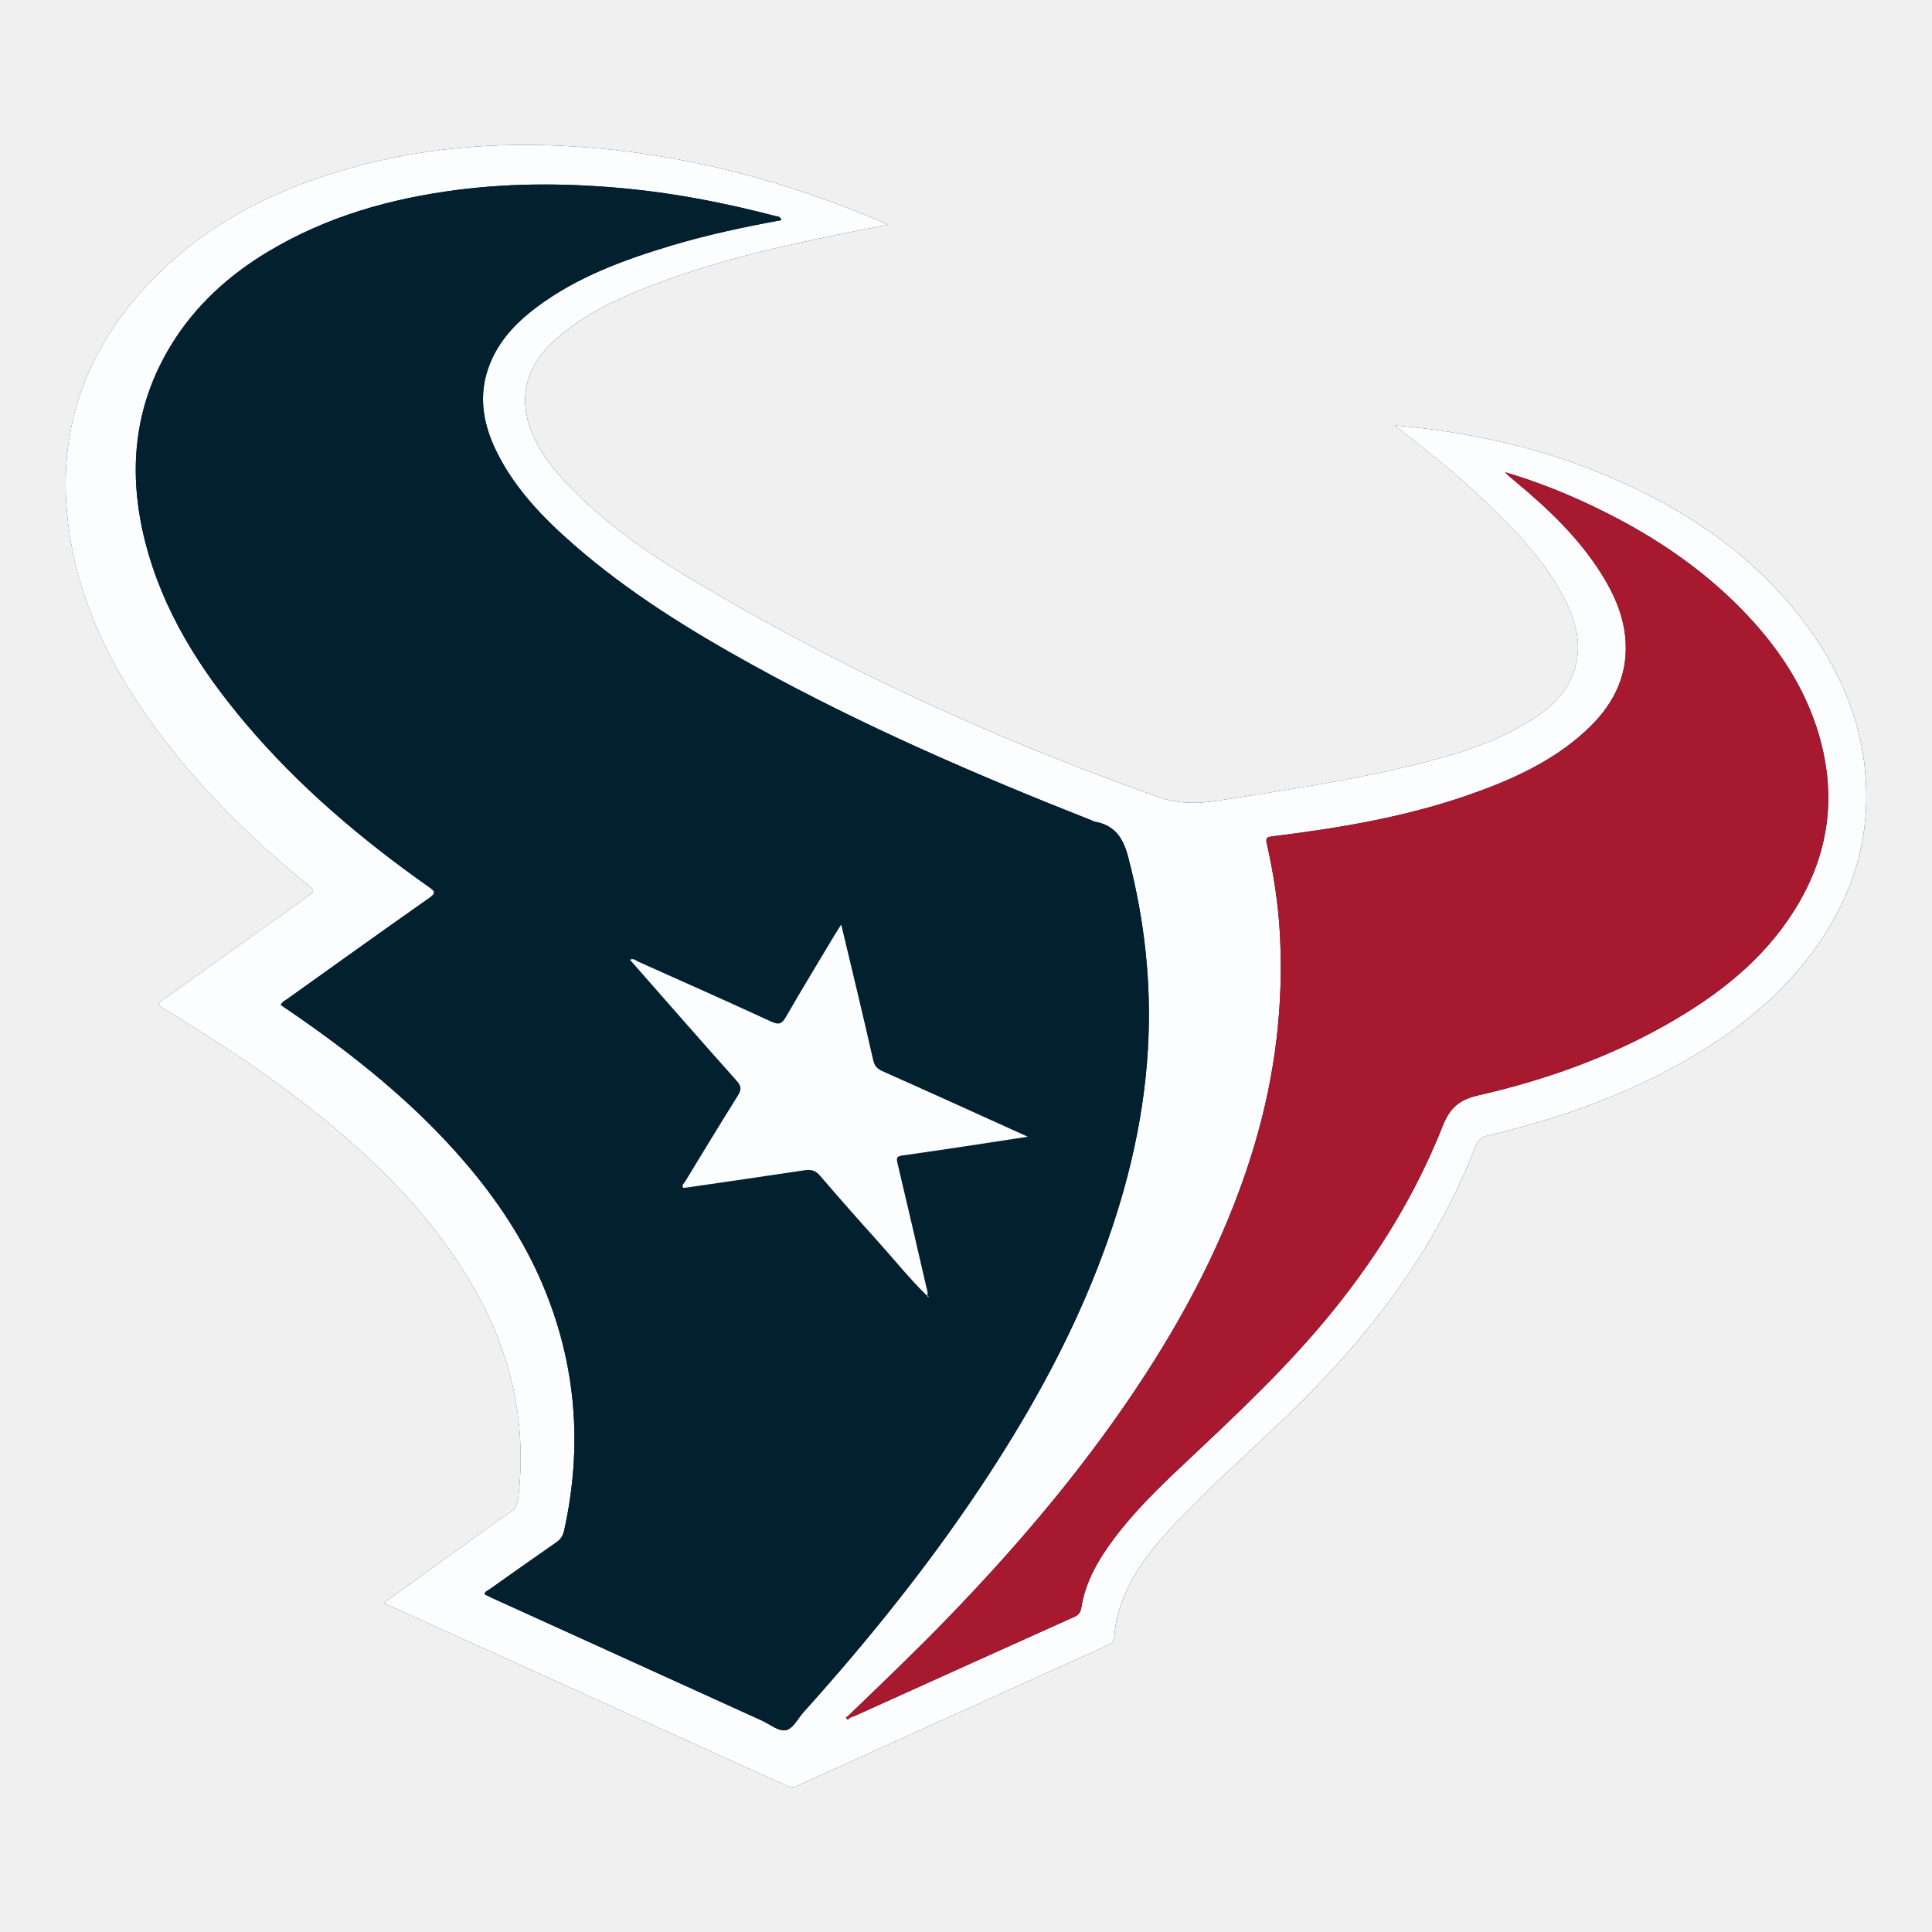
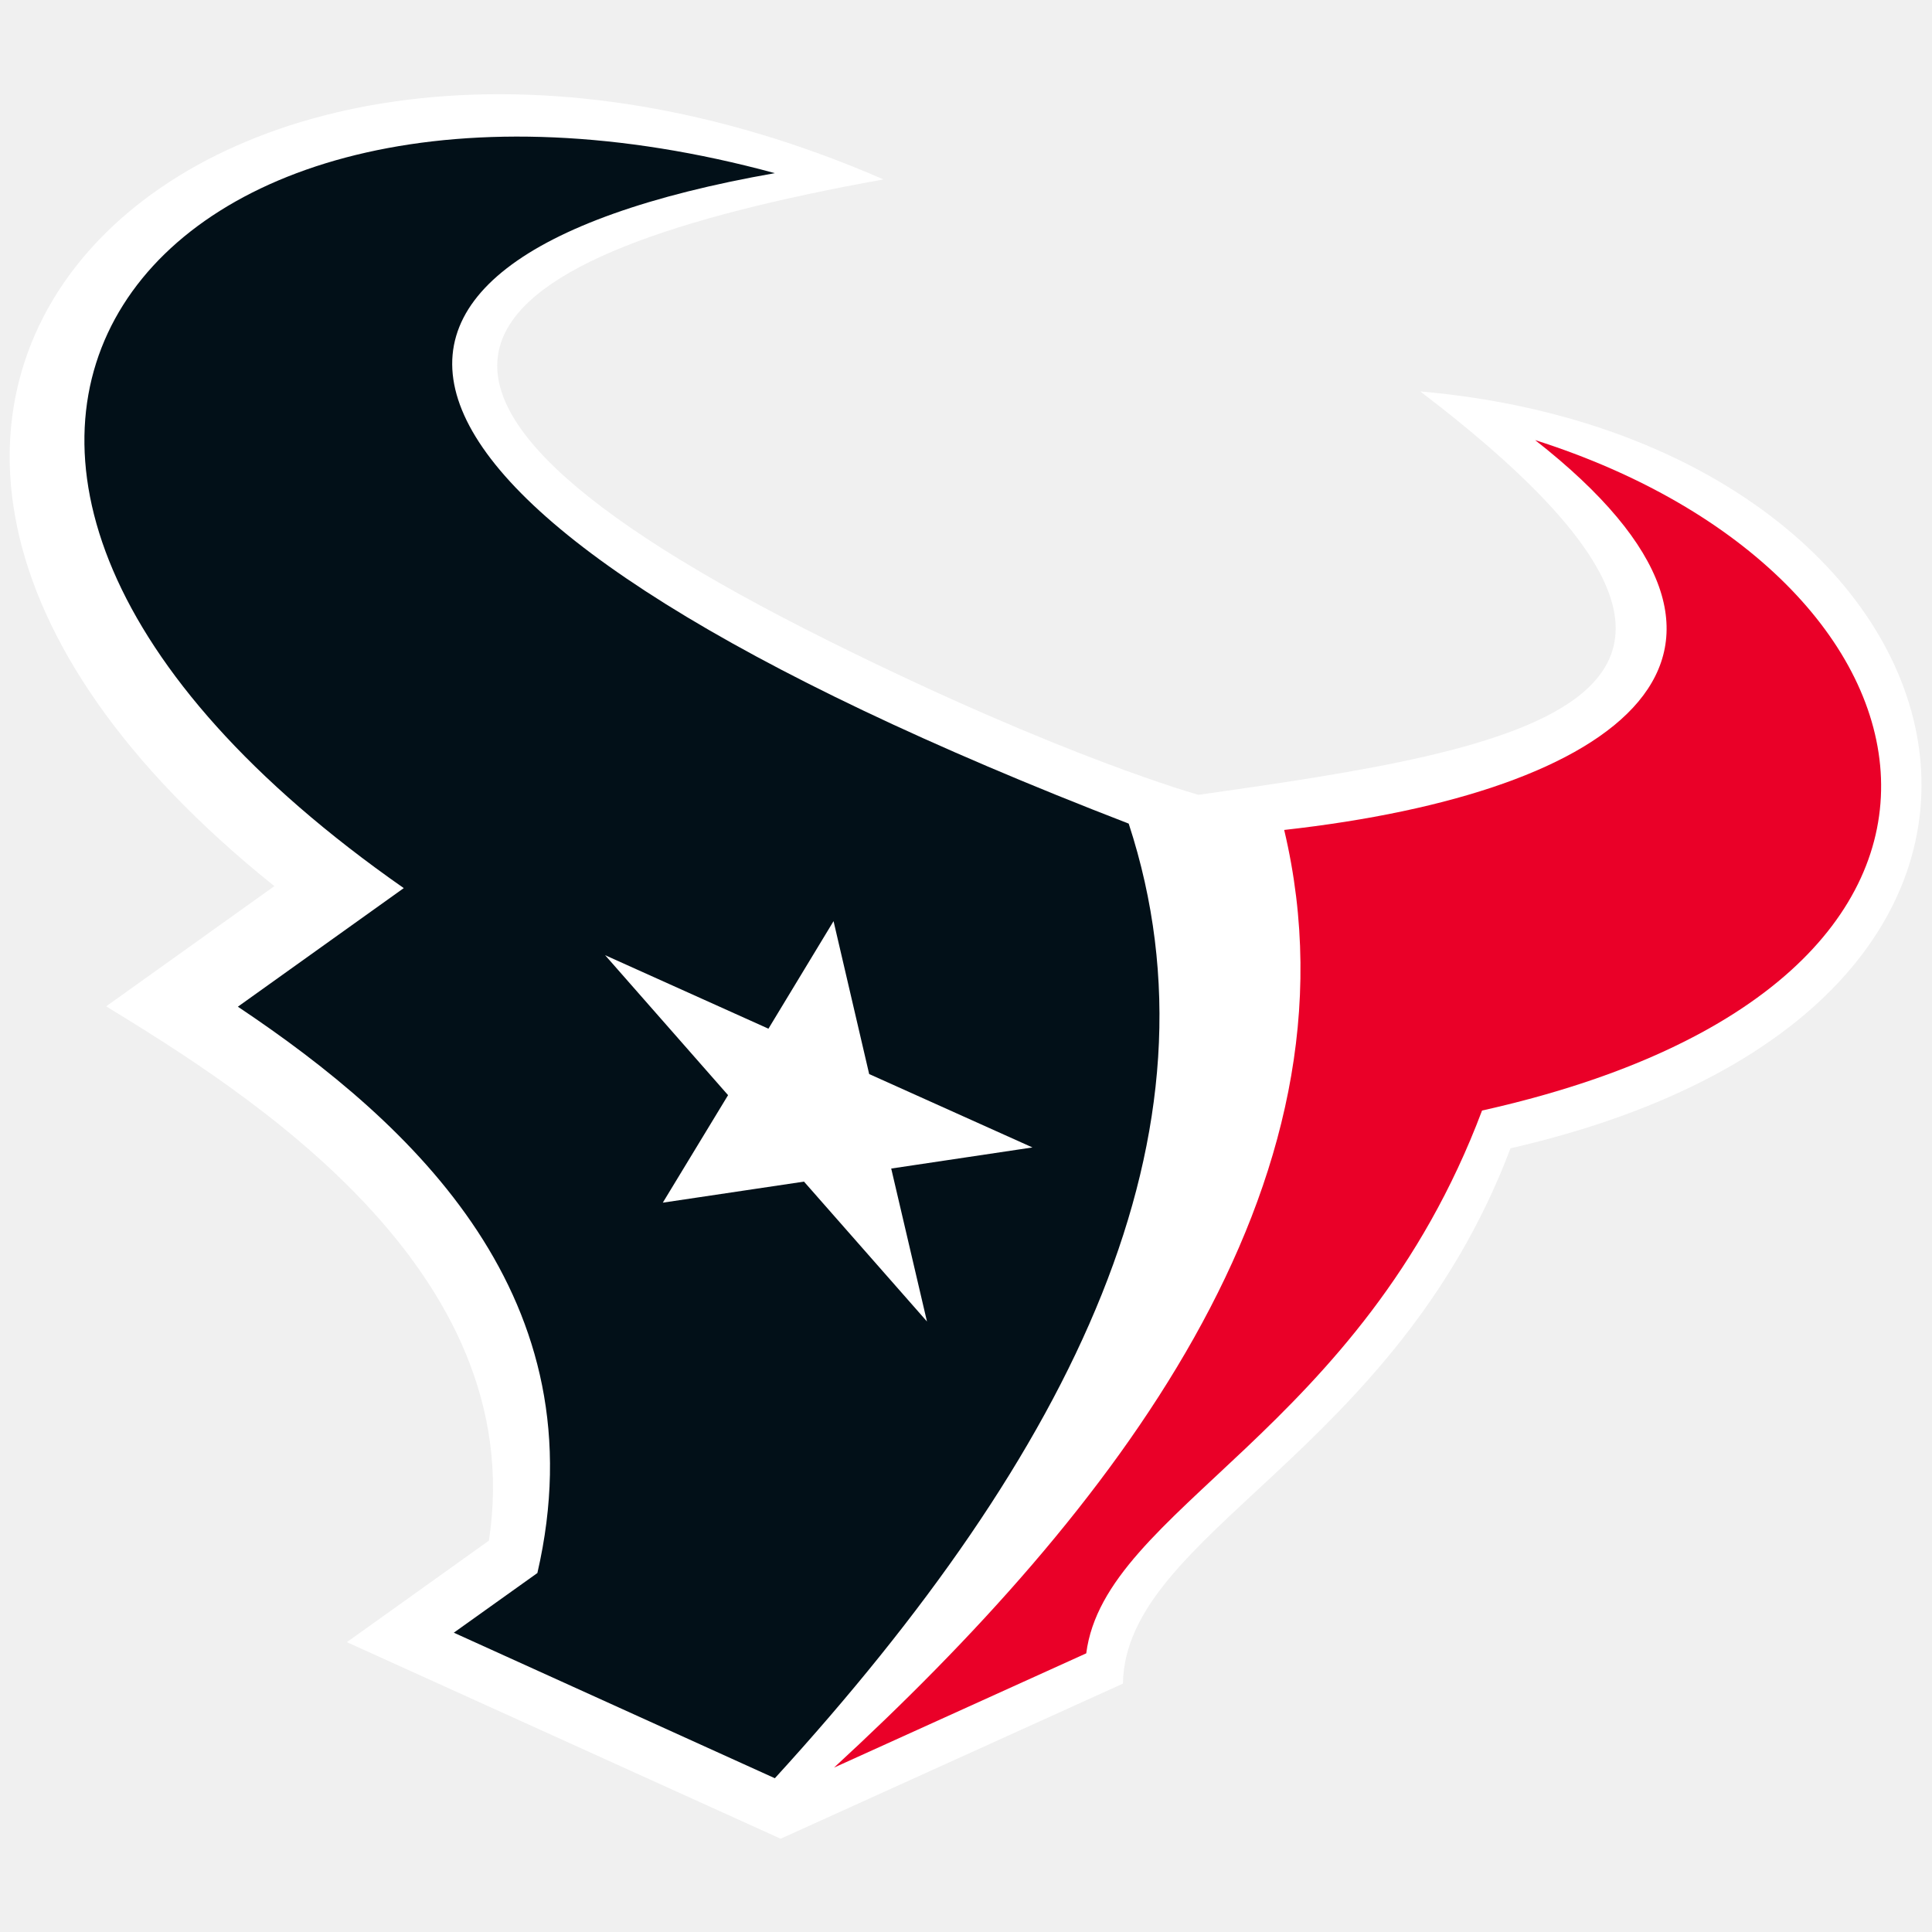
- <svg xmlns="http://www.w3.org/2000/svg" version="1.1" id="Layer_1" x="0px" y="0px" viewBox="0 0 800 800" style="enable-background:new 0 0 800 800;" xml:space="preserve">
-   <style type="text/css">
- 	.st0{fill:#0D163E;}
- 	.st1{fill:#FCFDFF;}
- 	.st2{fill:#03202F;}
- 	.st3{fill:#A7192F;}
- 	.st4{fill:#B42025;}
- </style>
-   <g>
-     <path class="st0" d="M159,663.65c0.69,0.44,0.88,0.6,1.11,0.7c55.29,25.04,110.58,50.08,165.85,75.16   c1.53,0.69,2.71,0.64,4.19-0.03c42.97-19.51,85.96-38.99,128.97-58.41c1.74-0.79,2.29-1.79,2.37-3.64   c0.23-5.12,1.51-10.04,3.34-14.82c5.23-13.66,14.66-24.38,24.61-34.67c15.99-16.53,33.45-31.54,49.74-47.77   c30.75-30.64,56.08-64.93,71.9-105.68c1.07-2.76,2.66-3.71,5.22-4.32c30.67-7.29,60.09-17.8,87.14-34.26   c22.26-13.55,41.38-30.41,54.71-53.16c9.07-15.48,14.17-32.25,14.61-50.17c0.66-27.2-8.37-51.36-24.29-73.11   c-21.15-28.91-49.67-48.18-82.13-62.1c-19.9-8.53-40.69-14.18-62.02-17.87c-8.49-1.47-17.03-2.48-26.71-3.35   c1.58,1.3,2.29,1.91,3.02,2.48c11.24,8.63,22.21,17.59,32.55,27.28c13.26,12.43,25.93,25.42,34.47,41.73   c5.07,9.69,7.84,19.87,3.95,30.76c-3.22,8.99-9.92,15.01-17.71,19.92c-14.57,9.18-30.82,14.1-47.33,18.19   c-27.25,6.75-55.01,10.74-82.71,15.09c-8.39,1.32-16.2,1.23-24.36-1.66c-68.54-24.26-134.27-54.5-196.53-92.11   c-17.35-10.48-33.74-22.37-47.82-37.15c-6.29-6.6-11.92-13.75-15.2-22.33c-5.64-14.74-1.59-27.91,11.27-38.85   c10.94-9.3,23.63-15.42,36.83-20.59c25.25-9.89,51.52-16.17,78.01-21.58c6.92-1.41,13.85-2.75,21.67-4.29   c-1.44-0.65-1.98-0.9-2.52-1.13c-40.81-17.44-83.17-28.47-127.59-31.27c-31.62-1.99-62.77,0.48-93.3,9.15   c-29.54,8.38-56.5,21.68-78.61,43.42c-32.59,32.05-44.71,70.66-35.51,115.55c6.14,29.93,20.87,55.78,39.42,79.63   c16.72,21.49,36.19,40.26,57.2,57.48c3.74,3.06,3.73,3.07-0.06,5.78c-19.49,13.93-38.98,27.86-58.47,41.8   c-3.41,2.44-3.41,2.44,0.03,4.54c22.69,13.84,44.91,28.36,65.53,45.21c24.69,20.18,46.81,42.67,62.7,70.63   c15.43,27.15,21.8,56.22,17.95,87.37c-0.25,1.98-0.95,3.36-2.66,4.55c-7.13,4.97-14.15,10.09-21.2,15.16   C180.15,648.44,169.68,655.97,159,663.65z" />
-     <path class="st1" d="M159,663.65c10.68-7.68,21.15-15.21,31.62-22.74c7.06-5.07,14.08-10.2,21.2-15.16   c1.71-1.19,2.41-2.57,2.66-4.55c3.85-31.15-2.51-60.22-17.95-87.37c-15.89-27.97-38.01-50.45-62.7-70.63   c-20.62-16.85-42.84-31.37-65.53-45.21c-3.44-2.1-3.44-2.1-0.03-4.54c19.49-13.93,38.98-27.86,58.47-41.8   c3.79-2.71,3.8-2.71,0.06-5.78c-21.02-17.22-40.49-35.99-57.2-57.48c-18.55-23.85-33.28-49.7-39.42-79.63   c-9.2-44.88,2.92-83.49,35.51-115.55c22.11-21.75,49.07-35.04,78.61-43.42c30.53-8.67,61.68-11.14,93.3-9.15   c44.42,2.8,86.78,13.84,127.59,31.27c0.54,0.23,1.08,0.48,2.52,1.13c-7.82,1.55-14.75,2.88-21.67,4.29   c-26.5,5.41-52.77,11.69-78.01,21.58c-13.2,5.17-25.9,11.28-36.83,20.59c-12.86,10.94-16.91,24.12-11.27,38.85   c3.28,8.58,8.91,15.73,15.2,22.33c14.08,14.77,30.48,26.67,47.82,37.15c62.26,37.61,127.98,67.85,196.53,92.11   c8.17,2.89,15.97,2.98,24.36,1.66c27.7-4.35,55.46-8.35,82.71-15.09c16.51-4.09,32.77-9.01,47.33-18.19   c7.8-4.91,14.5-10.93,17.71-19.92c3.89-10.89,1.12-21.07-3.95-30.76c-8.53-16.31-21.2-29.3-34.47-41.73   c-10.34-9.69-21.31-18.65-32.55-27.28c-0.74-0.57-1.44-1.18-3.02-2.48c9.68,0.87,18.22,1.88,26.71,3.35   c21.33,3.69,42.12,9.33,62.02,17.87c32.46,13.92,60.97,33.19,82.13,62.1c15.92,21.76,24.95,45.92,24.29,73.11   c-0.44,17.92-5.54,34.69-14.61,50.17c-13.33,22.75-32.45,39.61-54.71,53.16c-27.05,16.47-56.47,26.97-87.14,34.26   c-2.56,0.61-4.15,1.56-5.22,4.32c-15.82,40.75-41.15,75.04-71.9,105.68c-16.29,16.23-33.75,31.24-49.74,47.77   c-9.95,10.29-19.38,21-24.61,34.67c-1.83,4.78-3.11,9.7-3.34,14.82c-0.08,1.85-0.63,2.85-2.37,3.64   c-43.01,19.43-86,38.91-128.97,58.41c-1.48,0.67-2.66,0.73-4.19,0.03c-55.27-25.08-110.56-50.12-165.85-75.16   C159.89,664.24,159.69,664.08,159,663.65z M351.97,711.24c0.58-0.2,1.18-0.35,1.74-0.61c30.42-13.74,60.82-27.52,91.27-41.18   c1.92-0.86,2.51-2.11,2.79-3.85c1.71-10.84,7.14-19.95,13.55-28.53c8.5-11.39,18.7-21.23,29.01-30.94   c21.52-20.26,43.12-40.41,61.76-63.5c18.81-23.29,34.29-48.56,45.29-76.36c2.99-7.55,6.91-10.91,14.74-12.7   c27.29-6.25,53.57-15.51,78.04-29.39c21.07-11.95,39.86-26.51,52.91-47.35c14.1-22.52,17.63-46.64,10.18-72.27   c-5.93-20.39-17.49-37.34-32.14-52.32c-16.36-16.73-35.5-29.65-56.36-40.11c-13.35-6.7-27.12-12.37-41.52-16.59   c1.26,1.37,2.65,2.52,4.05,3.67c13.62,11.28,26.39,23.37,35.88,38.49c5.53,8.81,9.59,18.22,10.02,28.78   c0.61,14.87-6.09,26.55-16.67,36.26c-13.97,12.81-30.92,20.34-48.53,26.48c-26.32,9.17-53.65,13.71-81.2,17.11   c-2.49,0.31-2.7,0.85-2.18,3.14c2.72,12.1,4.66,24.35,5.35,36.72c1.68,29.73-1.9,58.88-10.35,87.44   c-10.12,34.21-25.99,65.69-45.32,95.51c-23.56,36.36-51.36,69.31-81.42,100.41c-13.55,14.02-27.65,27.49-41.7,41.01   c-0.34,0.32-1.25,0.51-0.58,1.15C350.98,712.12,351.63,711.8,351.97,711.24z M323.58,91.14c-0.56-1.62-1.65-1.47-2.36-1.66   c-20.15-5.26-40.56-9.32-61.27-11.34c-23.4-2.29-46.82-2.54-70.25,0.44c-27.93,3.55-54.49,11.07-78.76,25.65   c-16.31,9.79-30.12,22.36-40.09,38.65c-15.55,25.43-17.96,52.85-10.77,81.29c7.23,28.61,22.63,52.87,41.42,75.14   c22.17,26.28,48.21,48.3,76.23,68.04c2.33,1.64,2.93,2.42,0.12,4.4c-19.68,13.84-39.24,27.86-58.82,41.85   c-0.98,0.7-2.19,1.19-2.77,2.51c1.33,0.91,2.65,1.8,3.97,2.71c26.4,18.1,51.28,37.97,72.24,62.39   c13.25,15.43,24.45,32.22,32.34,50.96c13.84,32.86,16.49,66.81,8.77,101.62c-0.51,2.28-1.5,3.67-3.33,4.93   c-9.28,6.43-18.49,12.95-27.7,19.48c-0.71,0.5-1.8,0.77-1.86,1.98c0.94,0.46,1.82,0.92,2.71,1.32   c37.36,16.98,74.71,33.96,112.07,50.93c3.26,1.48,6.76,4.46,9.74,4.01c3.24-0.5,5.16-4.98,7.69-7.68c0.42-0.45,0.84-0.92,1.25-1.38   c25.69-28.71,49.82-58.65,71.24-90.71c19.36-28.98,36.41-59.2,49.1-91.76c11.3-28.99,18.91-58.88,20.8-89.99   c1.64-27.03-1.25-53.66-8.11-79.95c-2.09-8.03-5.55-13.25-13.84-14.74c-0.47-0.08-0.91-0.38-1.37-0.56   c-47.87-18.87-95.03-39.32-140.14-64.21c-26.2-14.45-51.59-30.16-74.23-49.92c-12.79-11.16-24.49-23.27-32.08-38.72   c-6.18-12.58-7.81-25.47-1.62-38.6c4.13-8.75,10.75-15.41,18.38-21.11c16.62-12.42,35.75-19.43,55.34-25.34   C292.65,97.27,307.99,94,323.58,91.14z" />
-     <path class="st2" d="M323.58,91.14c-15.6,2.86-30.93,6.13-45.95,10.66c-19.59,5.91-38.72,12.93-55.34,25.34   c-7.63,5.7-14.25,12.36-18.38,21.11c-6.19,13.13-4.57,26.03,1.62,38.6c7.59,15.44,19.3,27.56,32.08,38.72   c22.64,19.76,48.04,35.46,74.23,49.92c45.11,24.89,92.27,45.34,140.14,64.21c0.46,0.18,0.89,0.48,1.37,0.56   c8.29,1.49,11.75,6.71,13.84,14.74c6.86,26.29,9.75,52.92,8.11,79.95c-1.89,31.11-9.5,61-20.8,89.99   c-12.69,32.55-29.74,62.78-49.1,91.76c-21.41,32.06-45.54,62-71.24,90.71c-0.41,0.46-0.83,0.93-1.25,1.38   c-2.54,2.7-4.45,7.18-7.69,7.68c-2.97,0.45-6.48-2.52-9.74-4.01c-37.36-16.98-74.72-33.95-112.07-50.93   c-0.9-0.41-1.78-0.86-2.71-1.32c0.06-1.22,1.15-1.48,1.86-1.98c9.21-6.53,18.42-13.05,27.7-19.48c1.83-1.27,2.83-2.65,3.33-4.93   c7.72-34.81,5.07-68.76-8.77-101.62c-7.89-18.74-19.1-35.53-32.34-50.96c-20.96-24.41-45.83-44.29-72.24-62.39   c-1.32-0.9-2.64-1.8-3.97-2.71c0.58-1.33,1.79-1.82,2.77-2.51c19.58-13.99,39.14-28.01,58.82-41.85c2.82-1.98,2.21-2.76-0.12-4.4   c-28.03-19.75-54.06-41.76-76.23-68.04c-18.79-22.27-34.19-46.54-41.42-75.14c-7.19-28.44-4.78-55.87,10.77-81.29   c9.96-16.3,23.78-28.86,40.09-38.65c24.27-14.57,50.83-22.1,78.76-25.65c23.43-2.98,46.85-2.73,70.25-0.44   c20.72,2.02,41.12,6.08,61.27,11.34C321.94,89.67,323.02,89.53,323.58,91.14z M383.88,536.55c0.16,0.19,0.33,0.38,0.49,0.57   c0.03-0.1,0.12-0.23,0.09-0.31c-0.12-0.37-0.35-0.44-0.65-0.17c0.66-1.22,0.07-2.4-0.19-3.55c-3.94-17.1-7.88-34.19-11.94-51.26   c-0.46-1.93-0.63-2.99,1.73-3.32c8.71-1.22,17.4-2.52,26.09-3.82c8.43-1.26,16.86-2.57,26.1-3.98   c-20.63-9.33-40.41-18.33-60.25-27.17c-2.2-0.98-3.25-2.26-3.75-4.46c-2.22-9.76-4.51-19.5-6.81-29.24   c-2.07-8.78-4.2-17.56-6.45-26.98c-1.06,1.65-1.73,2.66-2.35,3.69c-6.86,11.47-13.83,22.88-20.49,34.47   c-1.68,2.92-2.95,3.5-6.13,2.03c-18.28-8.43-36.68-16.62-55.07-24.83c-0.99-0.44-1.93-1.53-3.44-0.81   c14.75,16.78,29.34,33.53,44.16,50.09c2.12,2.37,2.02,3.8,0.46,6.29c-7.37,11.74-14.53,23.61-21.75,35.45   c-0.46,0.75-1.44,1.36-0.91,2.58c0.4,0,0.77,0.05,1.13-0.01c16.42-2.39,32.84-4.76,49.25-7.23c2.68-0.4,4.52,0.08,6.41,2.29   c7.9,9.25,15.98,18.36,24.12,27.4C370.42,521.72,376.68,529.56,383.88,536.55z" />
-     <path class="st3" d="M351.15,710.56c14.05-13.52,28.14-26.99,41.7-41.01c30.06-31.1,57.86-64.05,81.42-100.41   c19.32-29.82,35.2-61.3,45.32-95.51c8.45-28.56,12.02-57.71,10.35-87.44c-0.7-12.37-2.64-24.62-5.35-36.72   c-0.52-2.3-0.31-2.84,2.18-3.14c27.55-3.4,54.88-7.94,81.2-17.11c17.62-6.14,34.56-13.67,48.53-26.48   c10.59-9.71,17.29-21.39,16.67-36.26c-0.44-10.56-4.5-19.97-10.02-28.78c-9.49-15.12-22.25-27.21-35.88-38.49   c-1.39-1.15-2.79-2.3-4.05-3.67c14.4,4.22,28.17,9.89,41.52,16.59c20.86,10.46,39.99,23.39,56.36,40.11   c14.65,14.97,26.21,31.92,32.14,52.32c7.45,25.64,3.92,49.76-10.18,72.27c-13.05,20.84-31.84,35.4-52.91,47.35   c-24.47,13.88-50.75,23.14-78.04,29.39c-7.82,1.79-11.75,5.15-14.74,12.7c-10.99,27.8-26.48,53.07-45.29,76.36   c-18.64,23.09-40.23,43.24-61.76,63.5c-10.31,9.71-20.5,19.55-29.01,30.94c-6.41,8.58-11.83,17.69-13.55,28.53   c-0.27,1.73-0.87,2.99-2.79,3.85c-30.45,13.66-60.85,27.44-91.27,41.18c-0.56,0.25-1.16,0.41-1.74,0.61   C351.69,711.01,351.42,710.79,351.15,710.56z" />
-     <path class="st4" d="M351.97,711.24c-0.34,0.56-0.99,0.88-1.41,0.47c-0.67-0.64,0.24-0.82,0.58-1.15   C351.42,710.79,351.69,711.01,351.97,711.24z" />
-     <path class="st1" d="M383.88,536.55c-7.2-6.99-13.46-14.84-20.16-22.29c-8.14-9.05-16.22-18.15-24.12-27.4   c-1.89-2.21-3.73-2.69-6.41-2.29c-16.41,2.47-32.83,4.84-49.25,7.23c-0.36,0.05-0.73,0.01-1.13,0.01   c-0.53-1.22,0.46-1.83,0.91-2.58c7.22-11.84,14.38-23.71,21.75-35.45c1.56-2.49,1.66-3.92-0.46-6.29   c-14.81-16.56-29.41-33.31-44.16-50.09c1.51-0.72,2.45,0.37,3.44,0.81c18.39,8.21,36.79,16.4,55.07,24.83   c3.18,1.47,4.45,0.9,6.13-2.03c6.66-11.58,13.63-23,20.49-34.47c0.62-1.04,1.3-2.04,2.35-3.69c2.26,9.43,4.38,18.2,6.45,26.98   c2.3,9.74,4.59,19.48,6.81,29.24c0.5,2.2,1.55,3.48,3.75,4.46c19.85,8.83,39.62,17.83,60.25,27.17c-9.24,1.41-17.67,2.72-26.1,3.98   c-8.69,1.3-17.39,2.6-26.09,3.82c-2.36,0.33-2.19,1.4-1.73,3.32c4.06,17.07,8,34.16,11.94,51.26c0.26,1.15,0.85,2.33,0.19,3.55   L383.88,536.55z" />
-     <path class="st1" d="M383.81,536.65c0.3-0.27,0.53-0.2,0.65,0.17c0.03,0.08-0.06,0.21-0.09,0.31c-0.16-0.19-0.33-0.38-0.49-0.57   C383.88,536.55,383.81,536.65,383.81,536.65z" />
-   </g>
+ <svg xmlns="http://www.w3.org/2000/svg" height="316.228" preserveAspectRatio="xMidYMid meet" viewBox="0 0 810 810" width="316.228" zoomAndPan="magnify">
+   <path d="m595.445 164.109c171.516 130.527 40.992 150.066-92.957 169.129 0 0-56.523-15.594-154.465-64.246-222.133-110.328-152.199-162.312 22.383-193.77-279.418-121.73-512.297 90.211-255.387 296.297l-70.5 50.391c57.906 35.5 177.891 109.969 160.461 224.008l-59.551 42.559 181.867 82.414 143.508-65.031c1.039-63.152 113.918-95.961 162.484-224.426 267.355-61.336 199.258-296.512-37.84-317.328" fill="#fff" />
+   <path d="m388.637 554.039-51.559-58.641-59.195 8.824 27.363-45.074-51.547-58.68 68.473 30.816 27.297-45.086 14.934 64.102 68.461 30.77-59.219 8.848zm84.578-208.734c-335.605-129.617-357.832-235.961-148.352-272.711-261.984-71.188-414.797 118.688-155.582 299.75l-69.551 49.719c73.855 49.34 152.129 122.426 125.57 237.434l-35.043 25.016 134.605 61.023c125.273-137.203 190.789-270.516 148.352-400.234" fill="#021018" />
+   <path d="m643.617 184.523c115.18 90.172 35.207 147.785-105.215 163.438 35.527 149.746-73.398 286.906-188.73 393.113l105.742-47.906c7.824-60.863 115.109-92.512 165.941-227.566 238.781-53.273 199.809-224.633 22.262-281.082" fill="#ea0028" />
</svg>
